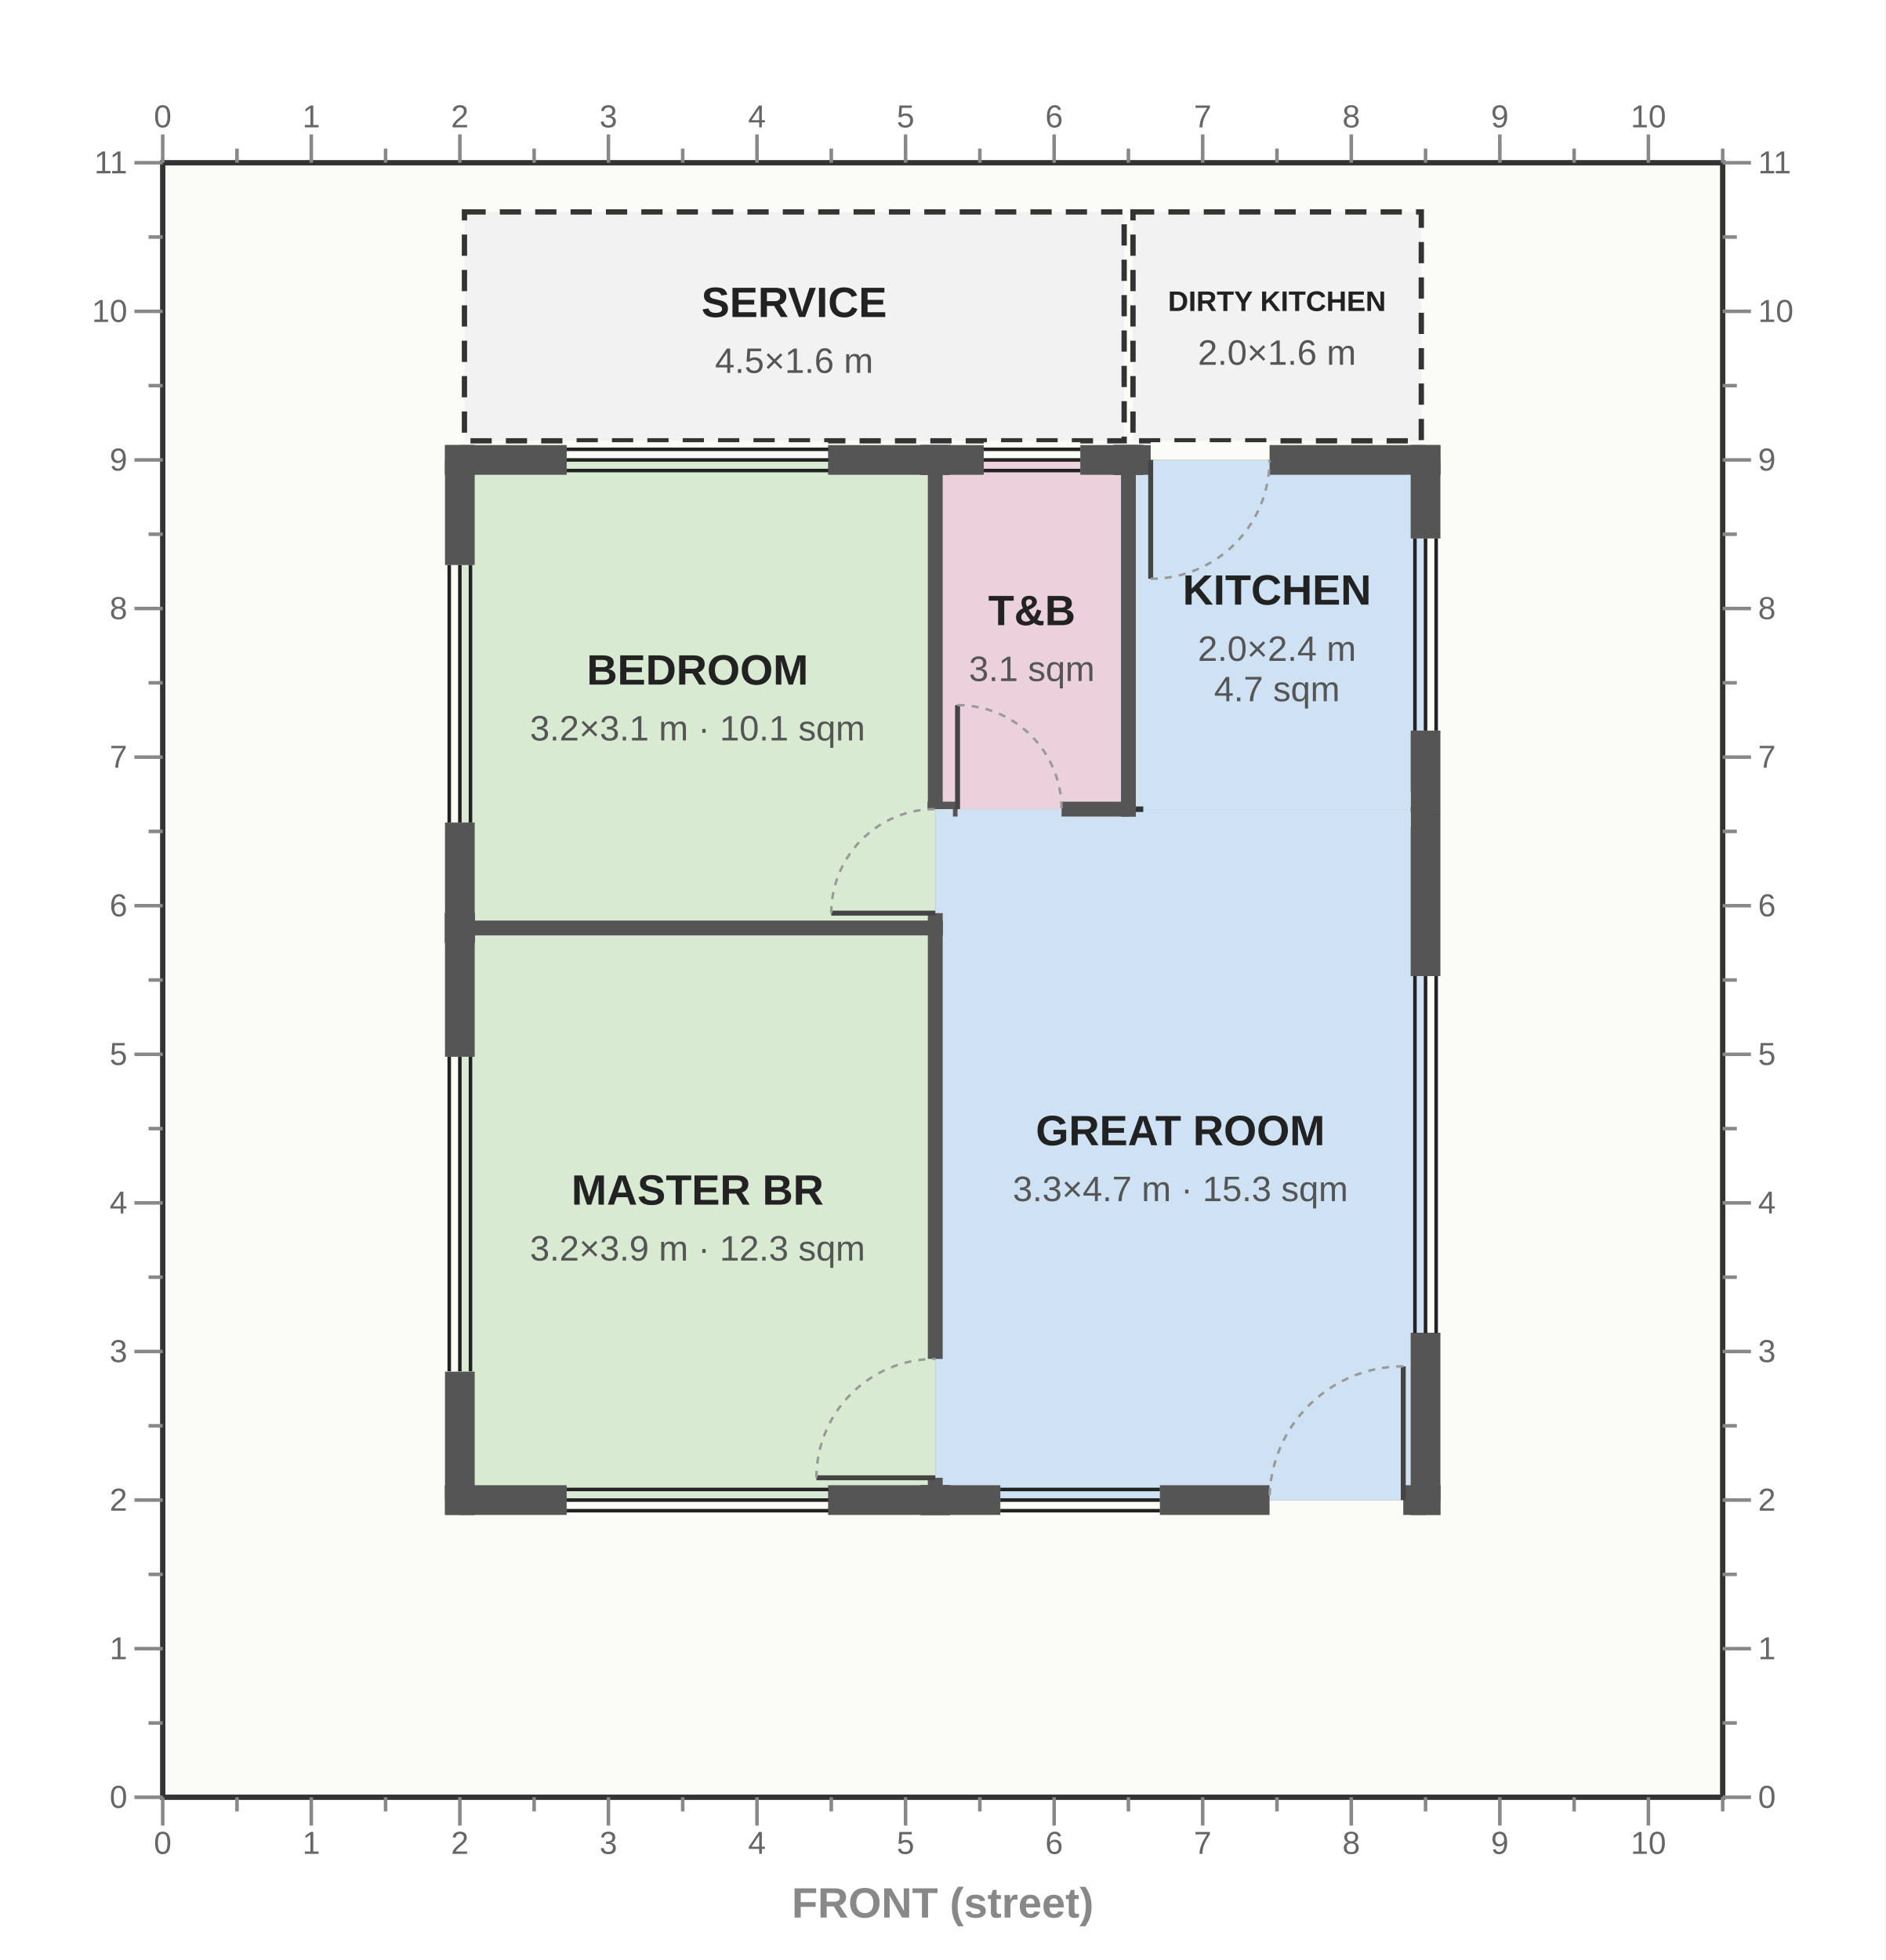
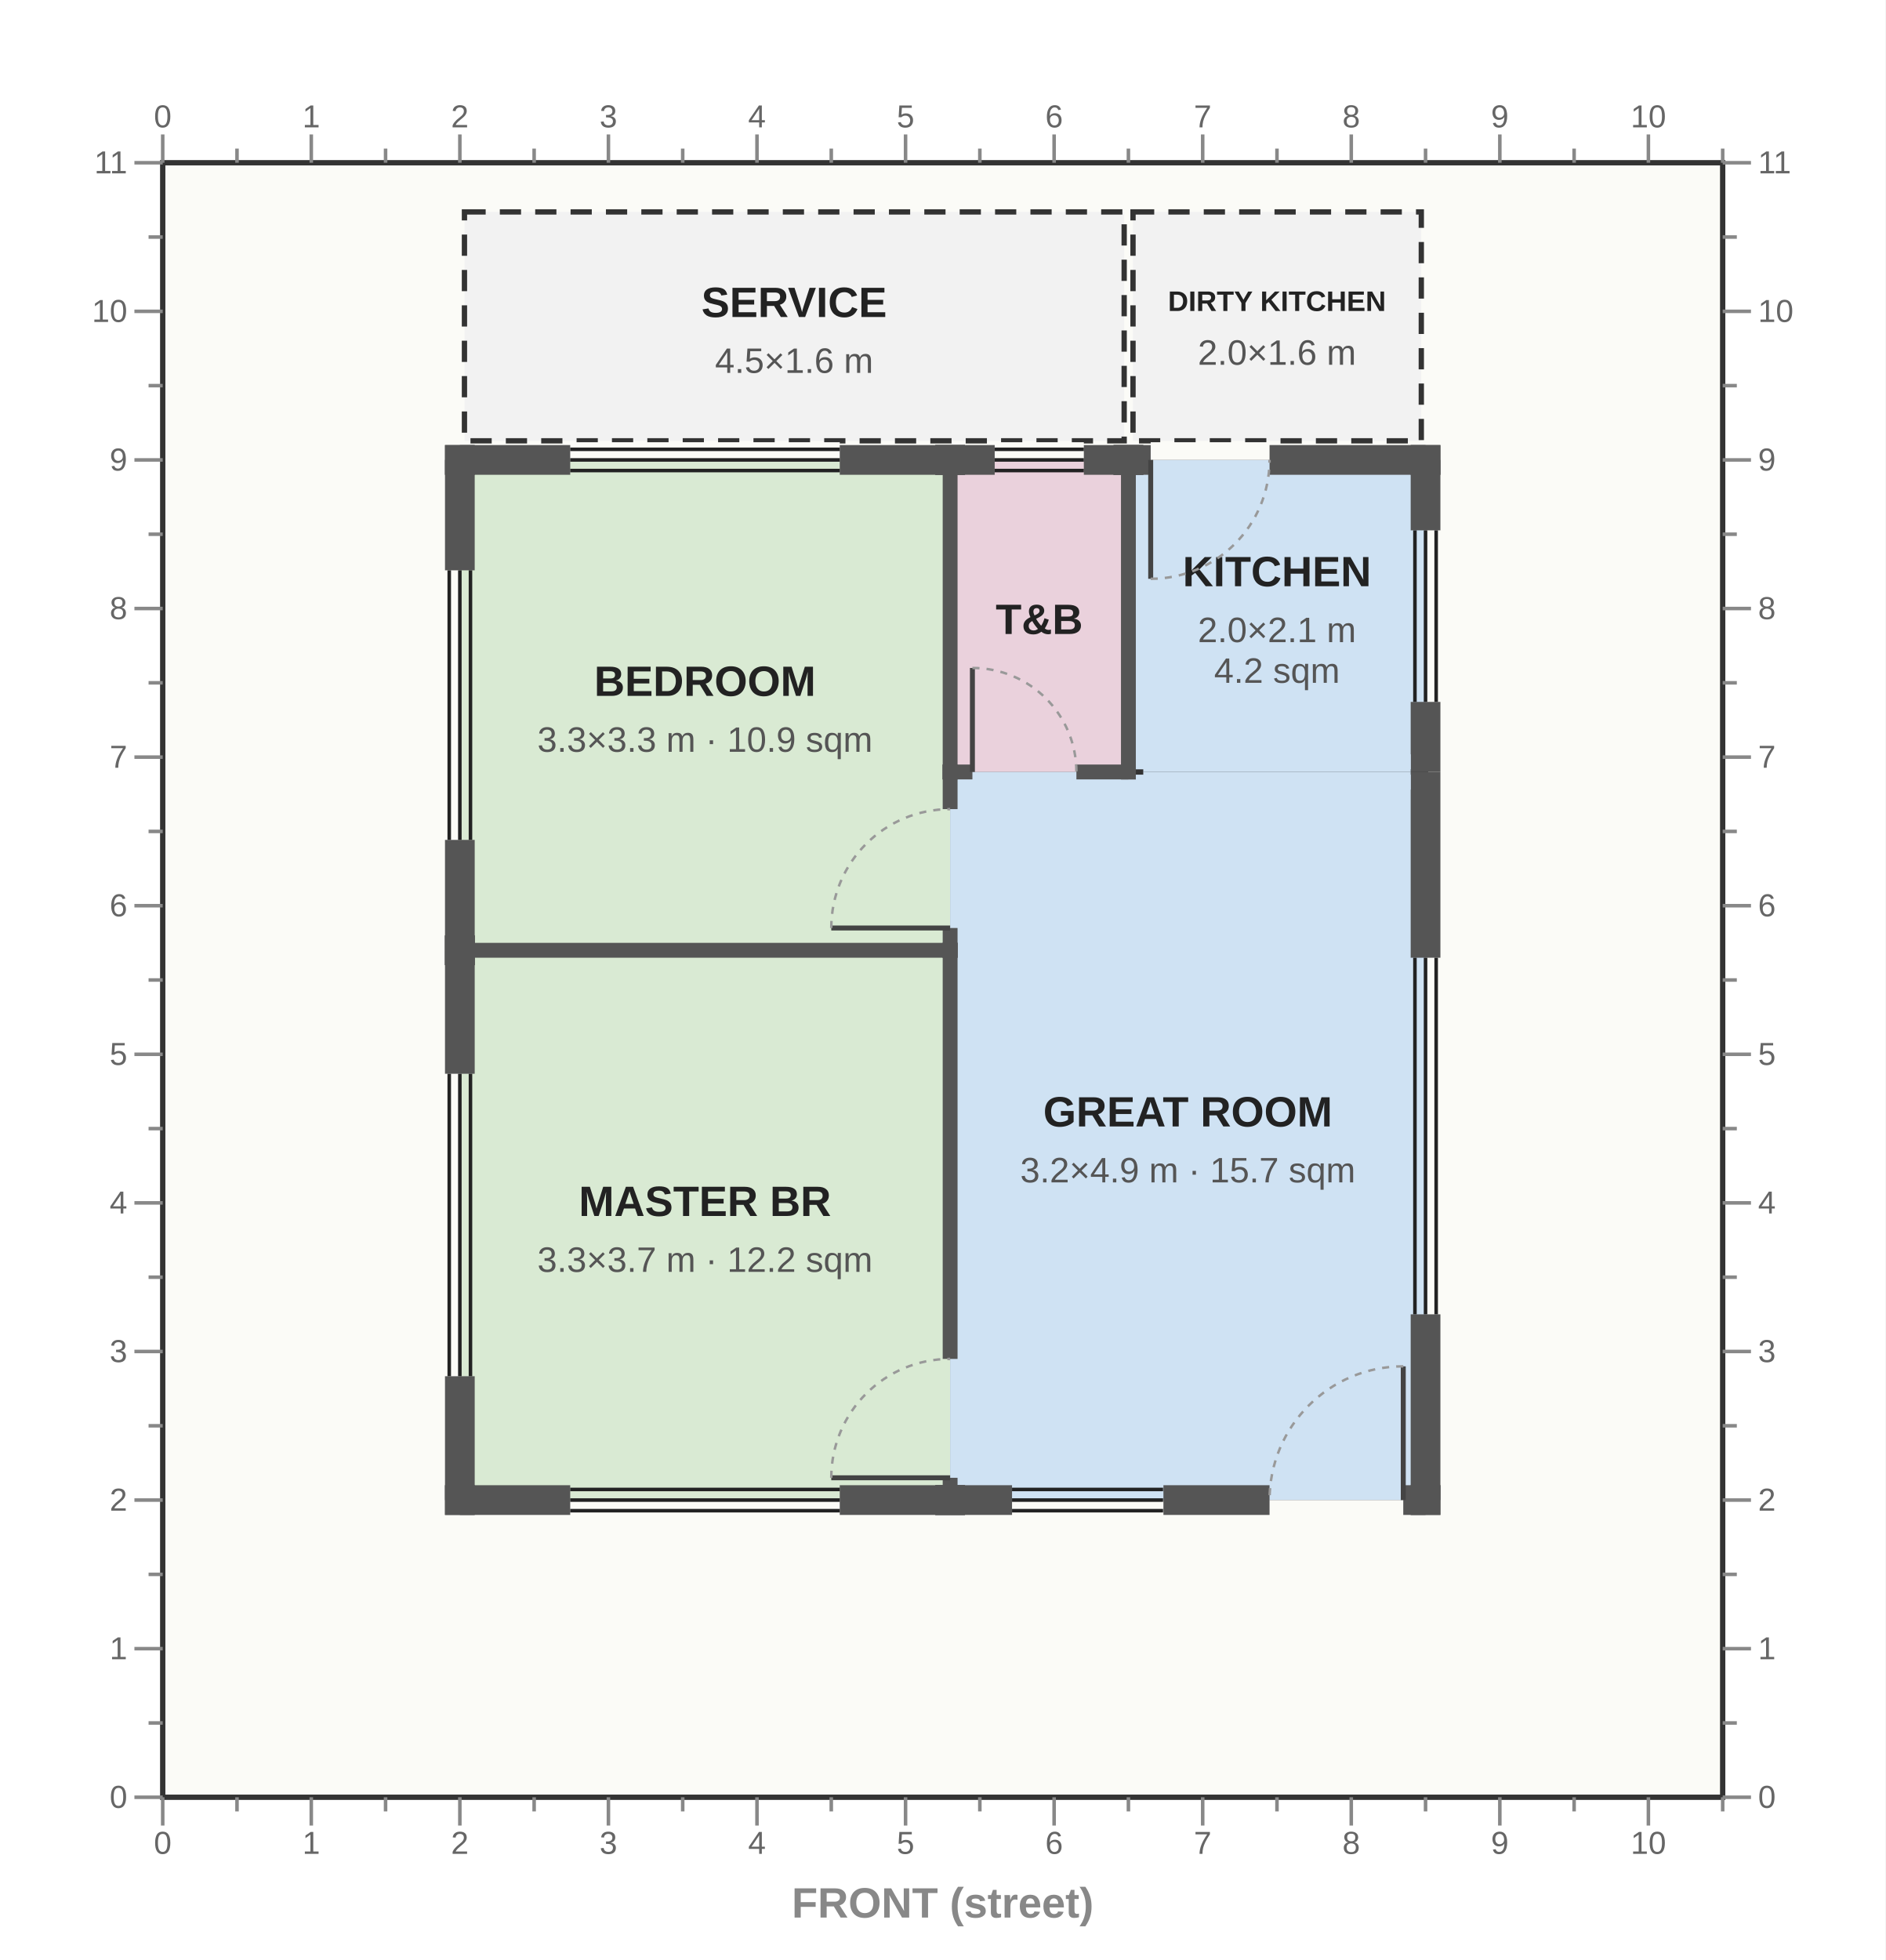
<svg xmlns="http://www.w3.org/2000/svg" width="533" height="554" viewBox="0 0 533 554">
  <rect x="0" y="0" width="533" height="554" fill="white" />
  <rect x="46.0" y="46.0" width="441.0" height="462.0" fill="#fbfbf7" stroke="#333" stroke-width="1.5" />
  <line x1="46.0" y1="46.0" x2="46.0" y2="38.0" stroke="#888" stroke-width="1" />
  <line x1="46.0" y1="508.0" x2="46.0" y2="516.0" stroke="#888" stroke-width="1" />
  <text x="46.0" y="36.0" text-anchor="middle" font-family="Arial" font-size="9" fill="#666">0</text>
  <text x="46.0" y="524.0" text-anchor="middle" font-family="Arial" font-size="9" fill="#666">0</text>
  <line x1="67.0" y1="46.0" x2="67.0" y2="42.0" stroke="#888" stroke-width="1" />
  <line x1="67.0" y1="508.0" x2="67.0" y2="512.0" stroke="#888" stroke-width="1" />
  <line x1="88.0" y1="46.0" x2="88.0" y2="38.0" stroke="#888" stroke-width="1" />
  <line x1="88.0" y1="508.0" x2="88.0" y2="516.0" stroke="#888" stroke-width="1" />
  <text x="88.0" y="36.0" text-anchor="middle" font-family="Arial" font-size="9" fill="#666">1</text>
  <text x="88.0" y="524.0" text-anchor="middle" font-family="Arial" font-size="9" fill="#666">1</text>
  <line x1="109.0" y1="46.0" x2="109.0" y2="42.0" stroke="#888" stroke-width="1" />
  <line x1="109.0" y1="508.0" x2="109.0" y2="512.0" stroke="#888" stroke-width="1" />
  <line x1="130.0" y1="46.0" x2="130.0" y2="38.0" stroke="#888" stroke-width="1" />
  <line x1="130.0" y1="508.0" x2="130.0" y2="516.0" stroke="#888" stroke-width="1" />
  <text x="130.0" y="36.0" text-anchor="middle" font-family="Arial" font-size="9" fill="#666">2</text>
  <text x="130.0" y="524.0" text-anchor="middle" font-family="Arial" font-size="9" fill="#666">2</text>
  <line x1="151.0" y1="46.0" x2="151.0" y2="42.0" stroke="#888" stroke-width="1" />
  <line x1="151.0" y1="508.0" x2="151.0" y2="512.0" stroke="#888" stroke-width="1" />
  <line x1="172.0" y1="46.0" x2="172.0" y2="38.0" stroke="#888" stroke-width="1" />
  <line x1="172.0" y1="508.0" x2="172.0" y2="516.0" stroke="#888" stroke-width="1" />
  <text x="172.0" y="36.0" text-anchor="middle" font-family="Arial" font-size="9" fill="#666">3</text>
  <text x="172.0" y="524.0" text-anchor="middle" font-family="Arial" font-size="9" fill="#666">3</text>
  <line x1="193.0" y1="46.0" x2="193.0" y2="42.0" stroke="#888" stroke-width="1" />
  <line x1="193.0" y1="508.0" x2="193.0" y2="512.0" stroke="#888" stroke-width="1" />
  <line x1="214.0" y1="46.0" x2="214.0" y2="38.0" stroke="#888" stroke-width="1" />
  <line x1="214.0" y1="508.0" x2="214.0" y2="516.0" stroke="#888" stroke-width="1" />
  <text x="214.0" y="36.0" text-anchor="middle" font-family="Arial" font-size="9" fill="#666">4</text>
  <text x="214.0" y="524.0" text-anchor="middle" font-family="Arial" font-size="9" fill="#666">4</text>
  <line x1="235.0" y1="46.0" x2="235.0" y2="42.0" stroke="#888" stroke-width="1" />
  <line x1="235.0" y1="508.0" x2="235.0" y2="512.0" stroke="#888" stroke-width="1" />
  <line x1="256.0" y1="46.0" x2="256.0" y2="38.0" stroke="#888" stroke-width="1" />
  <line x1="256.0" y1="508.0" x2="256.0" y2="516.0" stroke="#888" stroke-width="1" />
  <text x="256.0" y="36.0" text-anchor="middle" font-family="Arial" font-size="9" fill="#666">5</text>
  <text x="256.0" y="524.0" text-anchor="middle" font-family="Arial" font-size="9" fill="#666">5</text>
  <line x1="277.0" y1="46.0" x2="277.0" y2="42.0" stroke="#888" stroke-width="1" />
  <line x1="277.0" y1="508.0" x2="277.0" y2="512.0" stroke="#888" stroke-width="1" />
  <line x1="298.0" y1="46.0" x2="298.0" y2="38.0" stroke="#888" stroke-width="1" />
  <line x1="298.0" y1="508.0" x2="298.0" y2="516.0" stroke="#888" stroke-width="1" />
  <text x="298.0" y="36.0" text-anchor="middle" font-family="Arial" font-size="9" fill="#666">6</text>
  <text x="298.0" y="524.0" text-anchor="middle" font-family="Arial" font-size="9" fill="#666">6</text>
  <line x1="319.0" y1="46.0" x2="319.0" y2="42.0" stroke="#888" stroke-width="1" />
  <line x1="319.0" y1="508.0" x2="319.0" y2="512.0" stroke="#888" stroke-width="1" />
  <line x1="340.0" y1="46.0" x2="340.0" y2="38.0" stroke="#888" stroke-width="1" />
  <line x1="340.0" y1="508.0" x2="340.0" y2="516.0" stroke="#888" stroke-width="1" />
  <text x="340.0" y="36.0" text-anchor="middle" font-family="Arial" font-size="9" fill="#666">7</text>
  <text x="340.0" y="524.0" text-anchor="middle" font-family="Arial" font-size="9" fill="#666">7</text>
  <line x1="361.0" y1="46.0" x2="361.0" y2="42.0" stroke="#888" stroke-width="1" />
  <line x1="361.0" y1="508.0" x2="361.0" y2="512.0" stroke="#888" stroke-width="1" />
  <line x1="382.0" y1="46.0" x2="382.0" y2="38.0" stroke="#888" stroke-width="1" />
  <line x1="382.0" y1="508.0" x2="382.0" y2="516.0" stroke="#888" stroke-width="1" />
  <text x="382.0" y="36.0" text-anchor="middle" font-family="Arial" font-size="9" fill="#666">8</text>
  <text x="382.0" y="524.0" text-anchor="middle" font-family="Arial" font-size="9" fill="#666">8</text>
  <line x1="403.0" y1="46.0" x2="403.0" y2="42.0" stroke="#888" stroke-width="1" />
  <line x1="403.0" y1="508.0" x2="403.0" y2="512.0" stroke="#888" stroke-width="1" />
  <line x1="424.0" y1="46.0" x2="424.0" y2="38.0" stroke="#888" stroke-width="1" />
  <line x1="424.0" y1="508.0" x2="424.0" y2="516.0" stroke="#888" stroke-width="1" />
  <text x="424.0" y="36.0" text-anchor="middle" font-family="Arial" font-size="9" fill="#666">9</text>
  <text x="424.0" y="524.0" text-anchor="middle" font-family="Arial" font-size="9" fill="#666">9</text>
  <line x1="445.0" y1="46.0" x2="445.0" y2="42.0" stroke="#888" stroke-width="1" />
  <line x1="445.0" y1="508.0" x2="445.0" y2="512.0" stroke="#888" stroke-width="1" />
  <line x1="466.0" y1="46.0" x2="466.0" y2="38.0" stroke="#888" stroke-width="1" />
  <line x1="466.0" y1="508.0" x2="466.0" y2="516.0" stroke="#888" stroke-width="1" />
  <text x="466.0" y="36.0" text-anchor="middle" font-family="Arial" font-size="9" fill="#666">10</text>
  <text x="466.0" y="524.0" text-anchor="middle" font-family="Arial" font-size="9" fill="#666">10</text>
  <line x1="487.0" y1="46.0" x2="487.0" y2="42.0" stroke="#888" stroke-width="1" />
  <line x1="487.0" y1="508.0" x2="487.0" y2="512.0" stroke="#888" stroke-width="1" />
  <line x1="46.0" y1="508.0" x2="38.0" y2="508.0" stroke="#888" stroke-width="1" />
  <line x1="487.0" y1="508.0" x2="495.0" y2="508.0" stroke="#888" stroke-width="1" />
  <text x="36.0" y="511.0" text-anchor="end" font-family="Arial" font-size="9" fill="#666">0</text>
  <text x="497.0" y="511.0" text-anchor="start" font-family="Arial" font-size="9" fill="#666">0</text>
  <line x1="46.0" y1="487.0" x2="42.0" y2="487.0" stroke="#888" stroke-width="1" />
  <line x1="487.0" y1="487.0" x2="491.0" y2="487.0" stroke="#888" stroke-width="1" />
  <line x1="46.0" y1="466.0" x2="38.0" y2="466.0" stroke="#888" stroke-width="1" />
  <line x1="487.0" y1="466.0" x2="495.0" y2="466.0" stroke="#888" stroke-width="1" />
  <text x="36.0" y="469.0" text-anchor="end" font-family="Arial" font-size="9" fill="#666">1</text>
  <text x="497.0" y="469.0" text-anchor="start" font-family="Arial" font-size="9" fill="#666">1</text>
  <line x1="46.0" y1="445.0" x2="42.0" y2="445.0" stroke="#888" stroke-width="1" />
  <line x1="487.0" y1="445.0" x2="491.0" y2="445.0" stroke="#888" stroke-width="1" />
  <line x1="46.0" y1="424.0" x2="38.0" y2="424.0" stroke="#888" stroke-width="1" />
  <line x1="487.0" y1="424.0" x2="495.0" y2="424.0" stroke="#888" stroke-width="1" />
  <text x="36.0" y="427.0" text-anchor="end" font-family="Arial" font-size="9" fill="#666">2</text>
  <text x="497.0" y="427.0" text-anchor="start" font-family="Arial" font-size="9" fill="#666">2</text>
  <line x1="46.0" y1="403.0" x2="42.0" y2="403.0" stroke="#888" stroke-width="1" />
  <line x1="487.0" y1="403.0" x2="491.0" y2="403.0" stroke="#888" stroke-width="1" />
  <line x1="46.0" y1="382.0" x2="38.0" y2="382.0" stroke="#888" stroke-width="1" />
  <line x1="487.0" y1="382.0" x2="495.0" y2="382.0" stroke="#888" stroke-width="1" />
  <text x="36.0" y="385.0" text-anchor="end" font-family="Arial" font-size="9" fill="#666">3</text>
  <text x="497.0" y="385.0" text-anchor="start" font-family="Arial" font-size="9" fill="#666">3</text>
  <line x1="46.0" y1="361.0" x2="42.0" y2="361.0" stroke="#888" stroke-width="1" />
  <line x1="487.0" y1="361.0" x2="491.0" y2="361.0" stroke="#888" stroke-width="1" />
  <line x1="46.0" y1="340.0" x2="38.0" y2="340.0" stroke="#888" stroke-width="1" />
  <line x1="487.0" y1="340.0" x2="495.0" y2="340.0" stroke="#888" stroke-width="1" />
  <text x="36.0" y="343.0" text-anchor="end" font-family="Arial" font-size="9" fill="#666">4</text>
  <text x="497.0" y="343.0" text-anchor="start" font-family="Arial" font-size="9" fill="#666">4</text>
  <line x1="46.0" y1="319.0" x2="42.0" y2="319.0" stroke="#888" stroke-width="1" />
  <line x1="487.0" y1="319.0" x2="491.0" y2="319.0" stroke="#888" stroke-width="1" />
  <line x1="46.0" y1="298.0" x2="38.0" y2="298.0" stroke="#888" stroke-width="1" />
  <line x1="487.0" y1="298.0" x2="495.0" y2="298.0" stroke="#888" stroke-width="1" />
  <text x="36.0" y="301.0" text-anchor="end" font-family="Arial" font-size="9" fill="#666">5</text>
  <text x="497.0" y="301.0" text-anchor="start" font-family="Arial" font-size="9" fill="#666">5</text>
  <line x1="46.0" y1="277.0" x2="42.0" y2="277.0" stroke="#888" stroke-width="1" />
  <line x1="487.0" y1="277.0" x2="491.0" y2="277.0" stroke="#888" stroke-width="1" />
  <line x1="46.0" y1="256.0" x2="38.0" y2="256.0" stroke="#888" stroke-width="1" />
  <line x1="487.0" y1="256.0" x2="495.0" y2="256.0" stroke="#888" stroke-width="1" />
  <text x="36.0" y="259.0" text-anchor="end" font-family="Arial" font-size="9" fill="#666">6</text>
  <text x="497.0" y="259.0" text-anchor="start" font-family="Arial" font-size="9" fill="#666">6</text>
  <line x1="46.0" y1="235.0" x2="42.0" y2="235.0" stroke="#888" stroke-width="1" />
  <line x1="487.0" y1="235.0" x2="491.0" y2="235.0" stroke="#888" stroke-width="1" />
  <line x1="46.0" y1="214.0" x2="38.0" y2="214.0" stroke="#888" stroke-width="1" />
  <line x1="487.0" y1="214.0" x2="495.0" y2="214.0" stroke="#888" stroke-width="1" />
  <text x="36.0" y="217.0" text-anchor="end" font-family="Arial" font-size="9" fill="#666">7</text>
  <text x="497.0" y="217.0" text-anchor="start" font-family="Arial" font-size="9" fill="#666">7</text>
  <line x1="46.0" y1="193.0" x2="42.0" y2="193.0" stroke="#888" stroke-width="1" />
  <line x1="487.0" y1="193.0" x2="491.0" y2="193.0" stroke="#888" stroke-width="1" />
  <line x1="46.0" y1="172.0" x2="38.0" y2="172.0" stroke="#888" stroke-width="1" />
  <line x1="487.0" y1="172.0" x2="495.0" y2="172.0" stroke="#888" stroke-width="1" />
  <text x="36.0" y="175.0" text-anchor="end" font-family="Arial" font-size="9" fill="#666">8</text>
  <text x="497.0" y="175.0" text-anchor="start" font-family="Arial" font-size="9" fill="#666">8</text>
  <line x1="46.0" y1="151.0" x2="42.0" y2="151.0" stroke="#888" stroke-width="1" />
  <line x1="487.0" y1="151.0" x2="491.0" y2="151.0" stroke="#888" stroke-width="1" />
  <line x1="46.0" y1="130.0" x2="38.0" y2="130.0" stroke="#888" stroke-width="1" />
  <line x1="487.0" y1="130.0" x2="495.0" y2="130.0" stroke="#888" stroke-width="1" />
  <text x="36.0" y="133.0" text-anchor="end" font-family="Arial" font-size="9" fill="#666">9</text>
  <text x="497.0" y="133.0" text-anchor="start" font-family="Arial" font-size="9" fill="#666">9</text>
  <line x1="46.0" y1="109.0" x2="42.0" y2="109.0" stroke="#888" stroke-width="1" />
  <line x1="487.0" y1="109.0" x2="491.0" y2="109.0" stroke="#888" stroke-width="1" />
  <line x1="46.0" y1="88.0" x2="38.0" y2="88.0" stroke="#888" stroke-width="1" />
  <line x1="487.0" y1="88.0" x2="495.0" y2="88.0" stroke="#888" stroke-width="1" />
  <text x="36.0" y="91.0" text-anchor="end" font-family="Arial" font-size="9" fill="#666">10</text>
  <text x="497.0" y="91.0" text-anchor="start" font-family="Arial" font-size="9" fill="#666">10</text>
  <line x1="46.0" y1="67.0" x2="42.0" y2="67.0" stroke="#888" stroke-width="1" />
  <line x1="487.0" y1="67.0" x2="491.0" y2="67.0" stroke="#888" stroke-width="1" />
  <line x1="46.0" y1="46.0" x2="38.0" y2="46.0" stroke="#888" stroke-width="1" />
  <line x1="487.0" y1="46.0" x2="495.0" y2="46.0" stroke="#888" stroke-width="1" />
  <text x="36.0" y="49.0" text-anchor="end" font-family="Arial" font-size="9" fill="#666">11</text>
  <text x="497.0" y="49.0" text-anchor="start" font-family="Arial" font-size="9" fill="#666">11</text>
  <rect x="130.0" y="130.0" width="273.0" height="294.0" fill="none" stroke="#9aa" stroke-width="1" stroke-dasharray="3 3" />
  <rect x="320.3" y="59.9" width="81.5" height="64.7" fill="#f2f2f2" stroke="#333" stroke-width="1.5" stroke-dasharray="6 4" />
  <text x="361.0" y="87.9" text-anchor="middle" font-family="Arial" font-size="8" font-weight="bold" fill="#222">DIRTY KITCHEN</text>
  <text x="361.0" y="103.1" text-anchor="middle" font-family="Arial" font-size="10" fill="#555">2.0×1.6 m</text>
  <rect x="131.3" y="59.9" width="186.5" height="64.7" fill="#f2f2f2" stroke="#333" stroke-width="1.5" stroke-dasharray="6 4" />
  <text x="224.5" y="89.6" text-anchor="middle" font-family="Arial" font-size="12" font-weight="bold" fill="#222">SERVICE</text>
  <text x="224.5" y="105.4" text-anchor="middle" font-family="Arial" font-size="10" fill="#555">4.5×1.6 m</text>
-   <rect x="130.0" y="262.3" width="134.4" height="161.7" fill="#d9ead3" stroke="#333" stroke-width="1.5" />
-   <text x="197.2" y="340.5" text-anchor="middle" font-family="Arial" font-size="12" font-weight="bold" fill="#222">MASTER BR</text>
-   <text x="197.2" y="356.3" text-anchor="middle" font-family="Arial" font-size="10" fill="#555">3.2×3.9 m · 12.3 sqm</text>
-   <rect x="130.0" y="130.0" width="134.4" height="132.3" fill="#d9ead3" stroke="#333" stroke-width="1.5" />
-   <text x="197.2" y="193.5" text-anchor="middle" font-family="Arial" font-size="12" font-weight="bold" fill="#222">BEDROOM</text>
-   <text x="197.2" y="209.3" text-anchor="middle" font-family="Arial" font-size="10" fill="#555">3.2×3.1 m · 10.1 sqm</text>
-   <rect x="264.4" y="130.0" width="54.6" height="98.7" fill="#ead1dc" stroke="#333" stroke-width="1.5" />
-   <text x="291.7" y="176.7" text-anchor="middle" font-family="Arial" font-size="12" font-weight="bold" fill="#222">T&amp;B</text>
-   <text x="291.7" y="192.5" text-anchor="middle" font-family="Arial" font-size="10" fill="#555">3.1 sqm</text>
-   <rect x="264.4" y="228.7" width="138.6" height="195.3" fill="#cfe2f3" stroke="#333" stroke-width="1.5" />
-   <text x="333.7" y="323.7" text-anchor="middle" font-family="Arial" font-size="12" font-weight="bold" fill="#222">GREAT ROOM</text>
-   <text x="333.7" y="339.5" text-anchor="middle" font-family="Arial" font-size="10" fill="#555">3.3×4.7 m · 15.3 sqm</text>
-   <rect x="319.0" y="130.0" width="84.0" height="98.7" fill="#cfe2f3" stroke="#333" stroke-width="1.5" />
-   <text x="361.0" y="170.9" text-anchor="middle" font-family="Arial" font-size="12" font-weight="bold" fill="#222">KITCHEN</text>
-   <text x="361.0" y="186.8" text-anchor="middle" font-family="Arial" font-size="10" fill="#555">2.0×2.4 m</text>
-   <text x="361.0" y="198.2" text-anchor="middle" font-family="Arial" font-size="10" fill="#555">4.7 sqm</text>
+   <rect x="130.0" y="268.6" width="138.6" height="155.4" fill="#d9ead3" stroke="#333" stroke-width="1.5" />
+   <text x="199.3" y="343.7" text-anchor="middle" font-family="Arial" font-size="12" font-weight="bold" fill="#222">MASTER BR</text>
+   <text x="199.3" y="359.5" text-anchor="middle" font-family="Arial" font-size="10" fill="#555">3.3×3.7 m · 12.2 sqm</text>
+   <rect x="130.0" y="130.0" width="138.6" height="138.6" fill="#d9ead3" stroke="#333" stroke-width="1.5" />
+   <text x="199.3" y="196.7" text-anchor="middle" font-family="Arial" font-size="12" font-weight="bold" fill="#222">BEDROOM</text>
+   <text x="199.3" y="212.5" text-anchor="middle" font-family="Arial" font-size="10" fill="#555">3.3×3.3 m · 10.9 sqm</text>
+   <rect x="268.6" y="130.0" width="50.4" height="88.2" fill="#ead1dc" stroke="#333" stroke-width="1.5" />
+   <text x="293.8" y="179.2" text-anchor="middle" font-family="Arial" font-size="12" font-weight="bold" fill="#222">T&amp;B</text>
+   <rect x="268.6" y="218.2" width="134.4" height="205.8" fill="#cfe2f3" stroke="#333" stroke-width="1.5" />
+   <text x="335.8" y="318.4" text-anchor="middle" font-family="Arial" font-size="12" font-weight="bold" fill="#222">GREAT ROOM</text>
+   <text x="335.8" y="334.2" text-anchor="middle" font-family="Arial" font-size="10" fill="#555">3.2×4.9 m · 15.7 sqm</text>
+   <rect x="319.0" y="130.0" width="84.0" height="88.2" fill="#cfe2f3" stroke="#333" stroke-width="1.5" />
+   <text x="361.0" y="165.7" text-anchor="middle" font-family="Arial" font-size="12" font-weight="bold" fill="#222">KITCHEN</text>
+   <text x="361.0" y="181.5" text-anchor="middle" font-family="Arial" font-size="10" fill="#555">2.0×2.1 m</text>
+   <text x="361.0" y="193.0" text-anchor="middle" font-family="Arial" font-size="10" fill="#555">4.2 sqm</text>
  <text x="266.5" y="542.0" text-anchor="middle" font-family="Arial" font-size="12" font-weight="bold" fill="#888">FRONT (street)</text>
-   <rect x="130.00" y="260.20" width="134.40" height="4.20" fill="#555" stroke="none" />
-   <rect x="262.30" y="262.30" width="4.20" height="161.70" fill="#555" stroke="none" />
-   <rect x="262.30" y="130.00" width="4.20" height="98.70" fill="#555" stroke="none" />
-   <rect x="262.30" y="228.70" width="4.20" height="33.60" fill="#555" stroke="none" />
-   <rect x="264.40" y="226.60" width="54.60" height="4.20" fill="#555" stroke="none" />
-   <rect x="316.90" y="130.00" width="4.20" height="98.70" fill="#555" stroke="none" />
-   <rect x="130.00" y="419.80" width="134.40" height="8.40" fill="#555" stroke="none" />
-   <rect x="125.80" y="262.30" width="8.40" height="161.70" fill="#555" stroke="none" />
-   <rect x="130.00" y="125.80" width="134.40" height="8.40" fill="#555" stroke="none" />
-   <rect x="125.80" y="130.00" width="8.40" height="132.30" fill="#555" stroke="none" />
-   <rect x="264.40" y="125.80" width="54.60" height="8.40" fill="#555" stroke="none" />
-   <rect x="264.40" y="419.80" width="138.60" height="8.40" fill="#555" stroke="none" />
-   <rect x="398.80" y="228.70" width="8.40" height="195.30" fill="#555" stroke="none" />
+   <rect x="130.00" y="266.50" width="138.60" height="4.20" fill="#555" stroke="none" />
+   <rect x="266.50" y="268.60" width="4.20" height="155.40" fill="#555" stroke="none" />
+   <rect x="266.50" y="130.00" width="4.20" height="88.20" fill="#555" stroke="none" />
+   <rect x="266.50" y="218.20" width="4.20" height="50.40" fill="#555" stroke="none" />
+   <rect x="268.60" y="216.10" width="50.40" height="4.20" fill="#555" stroke="none" />
+   <rect x="316.90" y="130.00" width="4.20" height="88.20" fill="#555" stroke="none" />
+   <rect x="130.00" y="419.80" width="138.60" height="8.40" fill="#555" stroke="none" />
+   <rect x="125.80" y="268.60" width="8.40" height="155.40" fill="#555" stroke="none" />
+   <rect x="130.00" y="125.80" width="138.60" height="8.40" fill="#555" stroke="none" />
+   <rect x="125.80" y="130.00" width="8.40" height="138.60" fill="#555" stroke="none" />
+   <rect x="268.60" y="125.80" width="50.40" height="8.40" fill="#555" stroke="none" />
+   <rect x="268.60" y="419.80" width="134.40" height="8.40" fill="#555" stroke="none" />
+   <rect x="398.80" y="218.20" width="8.40" height="205.80" fill="#555" stroke="none" />
  <rect x="319.00" y="125.80" width="84.00" height="8.40" fill="#555" stroke="none" />
-   <rect x="398.80" y="130.00" width="8.40" height="98.70" fill="#555" stroke="none" />
-   <rect x="125.80" y="258.10" width="8.40" height="8.40" fill="#555" stroke="none" />
-   <rect x="262.30" y="260.20" width="4.20" height="4.20" fill="#555" stroke="none" />
-   <rect x="260.20" y="419.80" width="8.40" height="8.40" fill="#555" stroke="none" />
-   <rect x="262.30" y="260.20" width="4.20" height="4.20" fill="#555" stroke="none" />
-   <rect x="262.30" y="226.60" width="4.20" height="4.20" fill="#555" stroke="none" />
-   <rect x="260.20" y="125.80" width="8.40" height="8.40" fill="#555" stroke="none" />
-   <rect x="262.30" y="260.20" width="4.20" height="4.20" fill="#555" stroke="none" />
-   <rect x="262.30" y="226.60" width="4.20" height="4.20" fill="#555" stroke="none" />
-   <rect x="262.30" y="226.60" width="4.20" height="4.20" fill="#555" stroke="none" />
-   <rect x="316.90" y="226.60" width="4.20" height="4.20" fill="#555" stroke="none" />
-   <rect x="316.90" y="226.60" width="4.20" height="4.20" fill="#555" stroke="none" />
+   <rect x="398.80" y="130.00" width="8.40" height="88.20" fill="#555" stroke="none" />
+   <rect x="125.80" y="264.40" width="8.40" height="8.40" fill="#555" stroke="none" />
+   <rect x="266.50" y="266.50" width="4.20" height="4.20" fill="#555" stroke="none" />
+   <rect x="264.40" y="419.80" width="8.40" height="8.40" fill="#555" stroke="none" />
+   <rect x="266.50" y="266.50" width="4.20" height="4.20" fill="#555" stroke="none" />
+   <rect x="266.50" y="216.10" width="4.20" height="4.20" fill="#555" stroke="none" />
+   <rect x="264.40" y="125.80" width="8.40" height="8.40" fill="#555" stroke="none" />
+   <rect x="266.50" y="266.50" width="4.20" height="4.20" fill="#555" stroke="none" />
+   <rect x="266.50" y="216.10" width="4.20" height="4.20" fill="#555" stroke="none" />
+   <rect x="266.50" y="216.10" width="4.20" height="4.20" fill="#555" stroke="none" />
+   <rect x="316.90" y="216.10" width="4.20" height="4.20" fill="#555" stroke="none" />
+   <rect x="316.90" y="216.10" width="4.20" height="4.20" fill="#555" stroke="none" />
  <rect x="314.80" y="125.80" width="8.40" height="8.40" fill="#555" stroke="none" />
  <rect x="125.80" y="419.80" width="8.40" height="8.40" fill="#555" stroke="none" />
-   <rect x="260.20" y="419.80" width="8.40" height="8.40" fill="#555" stroke="none" />
+   <rect x="264.40" y="419.80" width="8.40" height="8.40" fill="#555" stroke="none" />
  <rect x="125.80" y="419.80" width="8.40" height="8.40" fill="#555" stroke="none" />
-   <rect x="125.80" y="258.10" width="8.40" height="8.40" fill="#555" stroke="none" />
+   <rect x="125.80" y="264.40" width="8.40" height="8.40" fill="#555" stroke="none" />
  <rect x="125.80" y="125.80" width="8.40" height="8.40" fill="#555" stroke="none" />
-   <rect x="260.20" y="125.80" width="8.40" height="8.40" fill="#555" stroke="none" />
-   <rect x="125.80" y="258.10" width="8.40" height="8.40" fill="#555" stroke="none" />
+   <rect x="264.40" y="125.80" width="8.40" height="8.40" fill="#555" stroke="none" />
+   <rect x="125.80" y="264.40" width="8.40" height="8.40" fill="#555" stroke="none" />
  <rect x="125.80" y="125.80" width="8.40" height="8.40" fill="#555" stroke="none" />
-   <rect x="260.20" y="125.80" width="8.40" height="8.40" fill="#555" stroke="none" />
+   <rect x="264.40" y="125.80" width="8.40" height="8.40" fill="#555" stroke="none" />
  <rect x="314.80" y="125.80" width="8.40" height="8.40" fill="#555" stroke="none" />
-   <rect x="260.20" y="419.80" width="8.40" height="8.40" fill="#555" stroke="none" />
+   <rect x="264.40" y="419.80" width="8.40" height="8.40" fill="#555" stroke="none" />
  <rect x="398.80" y="419.80" width="8.40" height="8.40" fill="#555" stroke="none" />
  <rect x="398.80" y="419.80" width="8.40" height="8.40" fill="#555" stroke="none" />
  <rect x="314.80" y="125.80" width="8.40" height="8.40" fill="#555" stroke="none" />
  <rect x="398.80" y="125.80" width="8.40" height="8.40" fill="#555" stroke="none" />
  <rect x="398.80" y="125.80" width="8.40" height="8.40" fill="#555" stroke="none" />
-   <rect x="323.2" y="223.7" width="75.6" height="5.0" fill="#cfe2f3" stroke="none" />
-   <rect x="323.2" y="228.7" width="75.6" height="5.0" fill="#cfe2f3" stroke="none" />
-   <rect x="259.4" y="384.1" width="5.0" height="33.6" fill="#d9ead3" stroke="none" />
-   <rect x="264.4" y="384.1" width="5.0" height="33.6" fill="#cfe2f3" stroke="none" />
-   <line x1="264.4" y1="417.7" x2="230.8" y2="417.7" stroke="#444" stroke-width="1.4" />
-   <path d="M 230.8 417.7 A 33.6 33.6 0 0 1 264.4 384.1" fill="none" stroke="#999" stroke-width="0.7" stroke-dasharray="2 2" />
-   <rect x="259.4" y="228.7" width="5.0" height="29.4" fill="#d9ead3" stroke="none" />
-   <rect x="264.4" y="228.7" width="5.0" height="29.4" fill="#cfe2f3" stroke="none" />
-   <line x1="264.4" y1="258.1" x2="235.0" y2="258.1" stroke="#444" stroke-width="1.4" />
-   <path d="M 235.0 258.1 A 29.4 29.4 0 0 1 264.4 228.7" fill="none" stroke="#999" stroke-width="0.7" stroke-dasharray="2 2" />
-   <rect x="270.7" y="223.7" width="29.4" height="5.0" fill="#ead1dc" stroke="none" />
-   <rect x="270.7" y="228.7" width="29.4" height="5.0" fill="#cfe2f3" stroke="none" />
-   <line x1="270.7" y1="228.7" x2="270.7" y2="199.3" stroke="#444" stroke-width="1.4" />
-   <path d="M 270.7 199.3 A 29.4 29.4 0 0 1 300.1 228.7" fill="none" stroke="#999" stroke-width="0.7" stroke-dasharray="2 2" />
+   <rect x="323.2" y="213.2" width="75.6" height="5.0" fill="#cfe2f3" stroke="none" />
+   <rect x="323.2" y="218.2" width="75.6" height="5.0" fill="#cfe2f3" stroke="none" />
+   <rect x="263.6" y="384.1" width="5.0" height="33.6" fill="#d9ead3" stroke="none" />
+   <rect x="268.6" y="384.1" width="5.0" height="33.6" fill="#cfe2f3" stroke="none" />
+   <line x1="268.6" y1="417.7" x2="235.0" y2="417.7" stroke="#444" stroke-width="1.4" />
+   <path d="M 235.0 417.7 A 33.6 33.6 0 0 1 268.6 384.1" fill="none" stroke="#999" stroke-width="0.7" stroke-dasharray="2 2" />
+   <rect x="263.6" y="228.7" width="5.0" height="33.6" fill="#d9ead3" stroke="none" />
+   <rect x="268.6" y="228.7" width="5.0" height="33.6" fill="#cfe2f3" stroke="none" />
+   <line x1="268.6" y1="262.3" x2="235.0" y2="262.3" stroke="#444" stroke-width="1.4" />
+   <path d="M 235.0 262.3 A 33.6 33.6 0 0 1 268.6 228.7" fill="none" stroke="#999" stroke-width="0.7" stroke-dasharray="2 2" />
+   <rect x="274.9" y="213.2" width="29.4" height="5.0" fill="#ead1dc" stroke="none" />
+   <rect x="274.9" y="218.2" width="29.4" height="5.0" fill="#cfe2f3" stroke="none" />
+   <line x1="274.9" y1="218.2" x2="274.9" y2="188.8" stroke="#444" stroke-width="1.4" />
+   <path d="M 274.9 188.8 A 29.4 29.4 0 0 1 304.3 218.2" fill="none" stroke="#999" stroke-width="0.7" stroke-dasharray="2 2" />
  <rect x="358.9" y="419.0" width="37.8" height="5.0" fill="#cfe2f3" stroke="none" />
  <rect x="358.9" y="424.0" width="37.8" height="5.0" fill="#fbfbf7" stroke="none" />
  <line x1="396.7" y1="424.0" x2="396.7" y2="386.2" stroke="#444" stroke-width="1.4" />
  <path d="M 396.7 386.2 A 37.8 37.8 0 0 0 358.9 424.0" fill="none" stroke="#999" stroke-width="0.7" stroke-dasharray="2 2" />
  <rect x="325.3" y="130.0" width="33.6" height="5.0" fill="#cfe2f3" stroke="none" />
  <rect x="325.3" y="125.0" width="33.6" height="5.0" fill="#fbfbf7" stroke="none" />
  <line x1="325.3" y1="130.0" x2="325.3" y2="163.6" stroke="#444" stroke-width="1.4" />
  <path d="M 325.3 163.6 A 33.6 33.6 0 0 0 358.9 130.0" fill="none" stroke="#999" stroke-width="0.7" stroke-dasharray="2 2" />
-   <rect x="130.0" y="298.7" width="5.0" height="89.0" fill="#d9ead3" stroke="none" />
-   <rect x="125.0" y="298.7" width="5.0" height="89.0" fill="#fbfbf7" stroke="none" />
-   <line x1="127.0" y1="387.6" x2="127.0" y2="298.7" stroke="#222" stroke-width="1.0" />
-   <line x1="130.0" y1="387.6" x2="130.0" y2="298.7" stroke="#222" stroke-width="1.0" />
-   <line x1="133.0" y1="387.6" x2="133.0" y2="298.7" stroke="#222" stroke-width="1.0" />
-   <rect x="160.2" y="419.0" width="73.9" height="5.0" fill="#d9ead3" stroke="none" />
-   <rect x="160.2" y="424.0" width="73.9" height="5.0" fill="#fbfbf7" stroke="none" />
-   <line x1="160.2" y1="421.0" x2="234.2" y2="421.0" stroke="#222" stroke-width="1.0" />
-   <line x1="160.2" y1="424.0" x2="234.2" y2="424.0" stroke="#222" stroke-width="1.0" />
-   <line x1="160.2" y1="427.0" x2="234.2" y2="427.0" stroke="#222" stroke-width="1.0" />
-   <rect x="160.2" y="130.0" width="73.9" height="5.0" fill="#d9ead3" stroke="none" />
-   <rect x="160.2" y="125.0" width="73.9" height="5.0" fill="#fbfbf7" stroke="none" />
-   <line x1="160.2" y1="127.0" x2="234.2" y2="127.0" stroke="#222" stroke-width="1.0" />
-   <line x1="160.2" y1="130.0" x2="234.2" y2="130.0" stroke="#222" stroke-width="1.0" />
-   <line x1="160.2" y1="133.0" x2="234.2" y2="133.0" stroke="#222" stroke-width="1.0" />
-   <rect x="130.0" y="159.7" width="5.0" height="72.8" fill="#d9ead3" stroke="none" />
-   <rect x="125.0" y="159.7" width="5.0" height="72.8" fill="#fbfbf7" stroke="none" />
-   <line x1="127.0" y1="232.5" x2="127.0" y2="159.7" stroke="#222" stroke-width="1.0" />
-   <line x1="130.0" y1="232.5" x2="130.0" y2="159.7" stroke="#222" stroke-width="1.0" />
-   <line x1="133.0" y1="232.5" x2="133.0" y2="159.7" stroke="#222" stroke-width="1.0" />
-   <rect x="278.1" y="130.0" width="27.3" height="5.0" fill="#ead1dc" stroke="none" />
-   <rect x="278.1" y="125.0" width="27.3" height="5.0" fill="#fbfbf7" stroke="none" />
-   <line x1="278.1" y1="127.0" x2="305.4" y2="127.0" stroke="#222" stroke-width="1.0" />
-   <line x1="278.1" y1="130.0" x2="305.4" y2="130.0" stroke="#222" stroke-width="1.0" />
-   <line x1="278.1" y1="133.0" x2="305.4" y2="133.0" stroke="#222" stroke-width="1.0" />
-   <rect x="398.0" y="275.9" width="5.0" height="100.8" fill="#cfe2f3" stroke="none" />
-   <rect x="403.0" y="275.9" width="5.0" height="100.8" fill="#fbfbf7" stroke="none" />
-   <line x1="400.0" y1="376.8" x2="400.0" y2="275.9" stroke="#222" stroke-width="1.0" />
-   <line x1="403.0" y1="376.8" x2="403.0" y2="275.9" stroke="#222" stroke-width="1.0" />
-   <line x1="406.0" y1="376.8" x2="406.0" y2="275.9" stroke="#222" stroke-width="1.0" />
-   <rect x="282.8" y="419.0" width="45.1" height="5.0" fill="#cfe2f3" stroke="none" />
-   <rect x="282.8" y="424.0" width="45.1" height="5.0" fill="#fbfbf7" stroke="none" />
-   <line x1="282.8" y1="421.0" x2="327.9" y2="421.0" stroke="#222" stroke-width="1.0" />
-   <line x1="282.8" y1="424.0" x2="327.9" y2="424.0" stroke="#222" stroke-width="1.0" />
-   <line x1="282.8" y1="427.0" x2="327.9" y2="427.0" stroke="#222" stroke-width="1.0" />
-   <rect x="398.0" y="152.2" width="5.0" height="54.3" fill="#cfe2f3" stroke="none" />
-   <rect x="403.0" y="152.2" width="5.0" height="54.3" fill="#fbfbf7" stroke="none" />
-   <line x1="400.0" y1="206.5" x2="400.0" y2="152.2" stroke="#222" stroke-width="1.0" />
-   <line x1="403.0" y1="206.5" x2="403.0" y2="152.2" stroke="#222" stroke-width="1.0" />
-   <line x1="406.0" y1="206.5" x2="406.0" y2="152.2" stroke="#222" stroke-width="1.0" />
+   <rect x="130.0" y="303.5" width="5.0" height="85.5" fill="#d9ead3" stroke="none" />
+   <rect x="125.0" y="303.5" width="5.0" height="85.5" fill="#fbfbf7" stroke="none" />
+   <line x1="127.0" y1="389.0" x2="127.0" y2="303.5" stroke="#222" stroke-width="1.0" />
+   <line x1="130.0" y1="389.0" x2="130.0" y2="303.5" stroke="#222" stroke-width="1.0" />
+   <line x1="133.0" y1="389.0" x2="133.0" y2="303.5" stroke="#222" stroke-width="1.0" />
+   <rect x="161.2" y="419.0" width="76.2" height="5.0" fill="#d9ead3" stroke="none" />
+   <rect x="161.2" y="424.0" width="76.2" height="5.0" fill="#fbfbf7" stroke="none" />
+   <line x1="161.2" y1="421.0" x2="237.4" y2="421.0" stroke="#222" stroke-width="1.0" />
+   <line x1="161.2" y1="424.0" x2="237.4" y2="424.0" stroke="#222" stroke-width="1.0" />
+   <line x1="161.2" y1="427.0" x2="237.4" y2="427.0" stroke="#222" stroke-width="1.0" />
+   <rect x="130.0" y="161.2" width="5.0" height="76.2" fill="#d9ead3" stroke="none" />
+   <rect x="125.0" y="161.2" width="5.0" height="76.2" fill="#fbfbf7" stroke="none" />
+   <line x1="127.0" y1="237.4" x2="127.0" y2="161.2" stroke="#222" stroke-width="1.0" />
+   <line x1="130.0" y1="237.4" x2="130.0" y2="161.2" stroke="#222" stroke-width="1.0" />
+   <line x1="133.0" y1="237.4" x2="133.0" y2="161.2" stroke="#222" stroke-width="1.0" />
+   <rect x="161.2" y="130.0" width="76.2" height="5.0" fill="#d9ead3" stroke="none" />
+   <rect x="161.2" y="125.0" width="76.2" height="5.0" fill="#fbfbf7" stroke="none" />
+   <line x1="161.2" y1="127.0" x2="237.4" y2="127.0" stroke="#222" stroke-width="1.0" />
+   <line x1="161.2" y1="130.0" x2="237.4" y2="130.0" stroke="#222" stroke-width="1.0" />
+   <line x1="161.2" y1="133.0" x2="237.4" y2="133.0" stroke="#222" stroke-width="1.0" />
+   <rect x="281.2" y="130.0" width="25.2" height="5.0" fill="#ead1dc" stroke="none" />
+   <rect x="281.2" y="125.0" width="25.2" height="5.0" fill="#fbfbf7" stroke="none" />
+   <line x1="281.2" y1="127.0" x2="306.4" y2="127.0" stroke="#222" stroke-width="1.0" />
+   <line x1="281.2" y1="130.0" x2="306.4" y2="130.0" stroke="#222" stroke-width="1.0" />
+   <line x1="281.2" y1="133.0" x2="306.4" y2="133.0" stroke="#222" stroke-width="1.0" />
+   <rect x="398.0" y="270.7" width="5.0" height="100.8" fill="#cfe2f3" stroke="none" />
+   <rect x="403.0" y="270.7" width="5.0" height="100.8" fill="#fbfbf7" stroke="none" />
+   <line x1="400.0" y1="371.5" x2="400.0" y2="270.7" stroke="#222" stroke-width="1.0" />
+   <line x1="403.0" y1="371.5" x2="403.0" y2="270.7" stroke="#222" stroke-width="1.0" />
+   <line x1="406.0" y1="371.5" x2="406.0" y2="270.7" stroke="#222" stroke-width="1.0" />
+   <rect x="286.1" y="419.0" width="42.8" height="5.0" fill="#cfe2f3" stroke="none" />
+   <rect x="286.1" y="424.0" width="42.8" height="5.0" fill="#fbfbf7" stroke="none" />
+   <line x1="286.1" y1="421.0" x2="328.8" y2="421.0" stroke="#222" stroke-width="1.0" />
+   <line x1="286.1" y1="424.0" x2="328.8" y2="424.0" stroke="#222" stroke-width="1.0" />
+   <line x1="286.1" y1="427.0" x2="328.8" y2="427.0" stroke="#222" stroke-width="1.0" />
+   <rect x="398.0" y="149.9" width="5.0" height="48.5" fill="#cfe2f3" stroke="none" />
+   <rect x="403.0" y="149.9" width="5.0" height="48.5" fill="#fbfbf7" stroke="none" />
+   <line x1="400.0" y1="198.4" x2="400.0" y2="149.9" stroke="#222" stroke-width="1.0" />
+   <line x1="403.0" y1="198.4" x2="403.0" y2="149.9" stroke="#222" stroke-width="1.0" />
+   <line x1="406.0" y1="198.4" x2="406.0" y2="149.9" stroke="#222" stroke-width="1.0" />
</svg>
